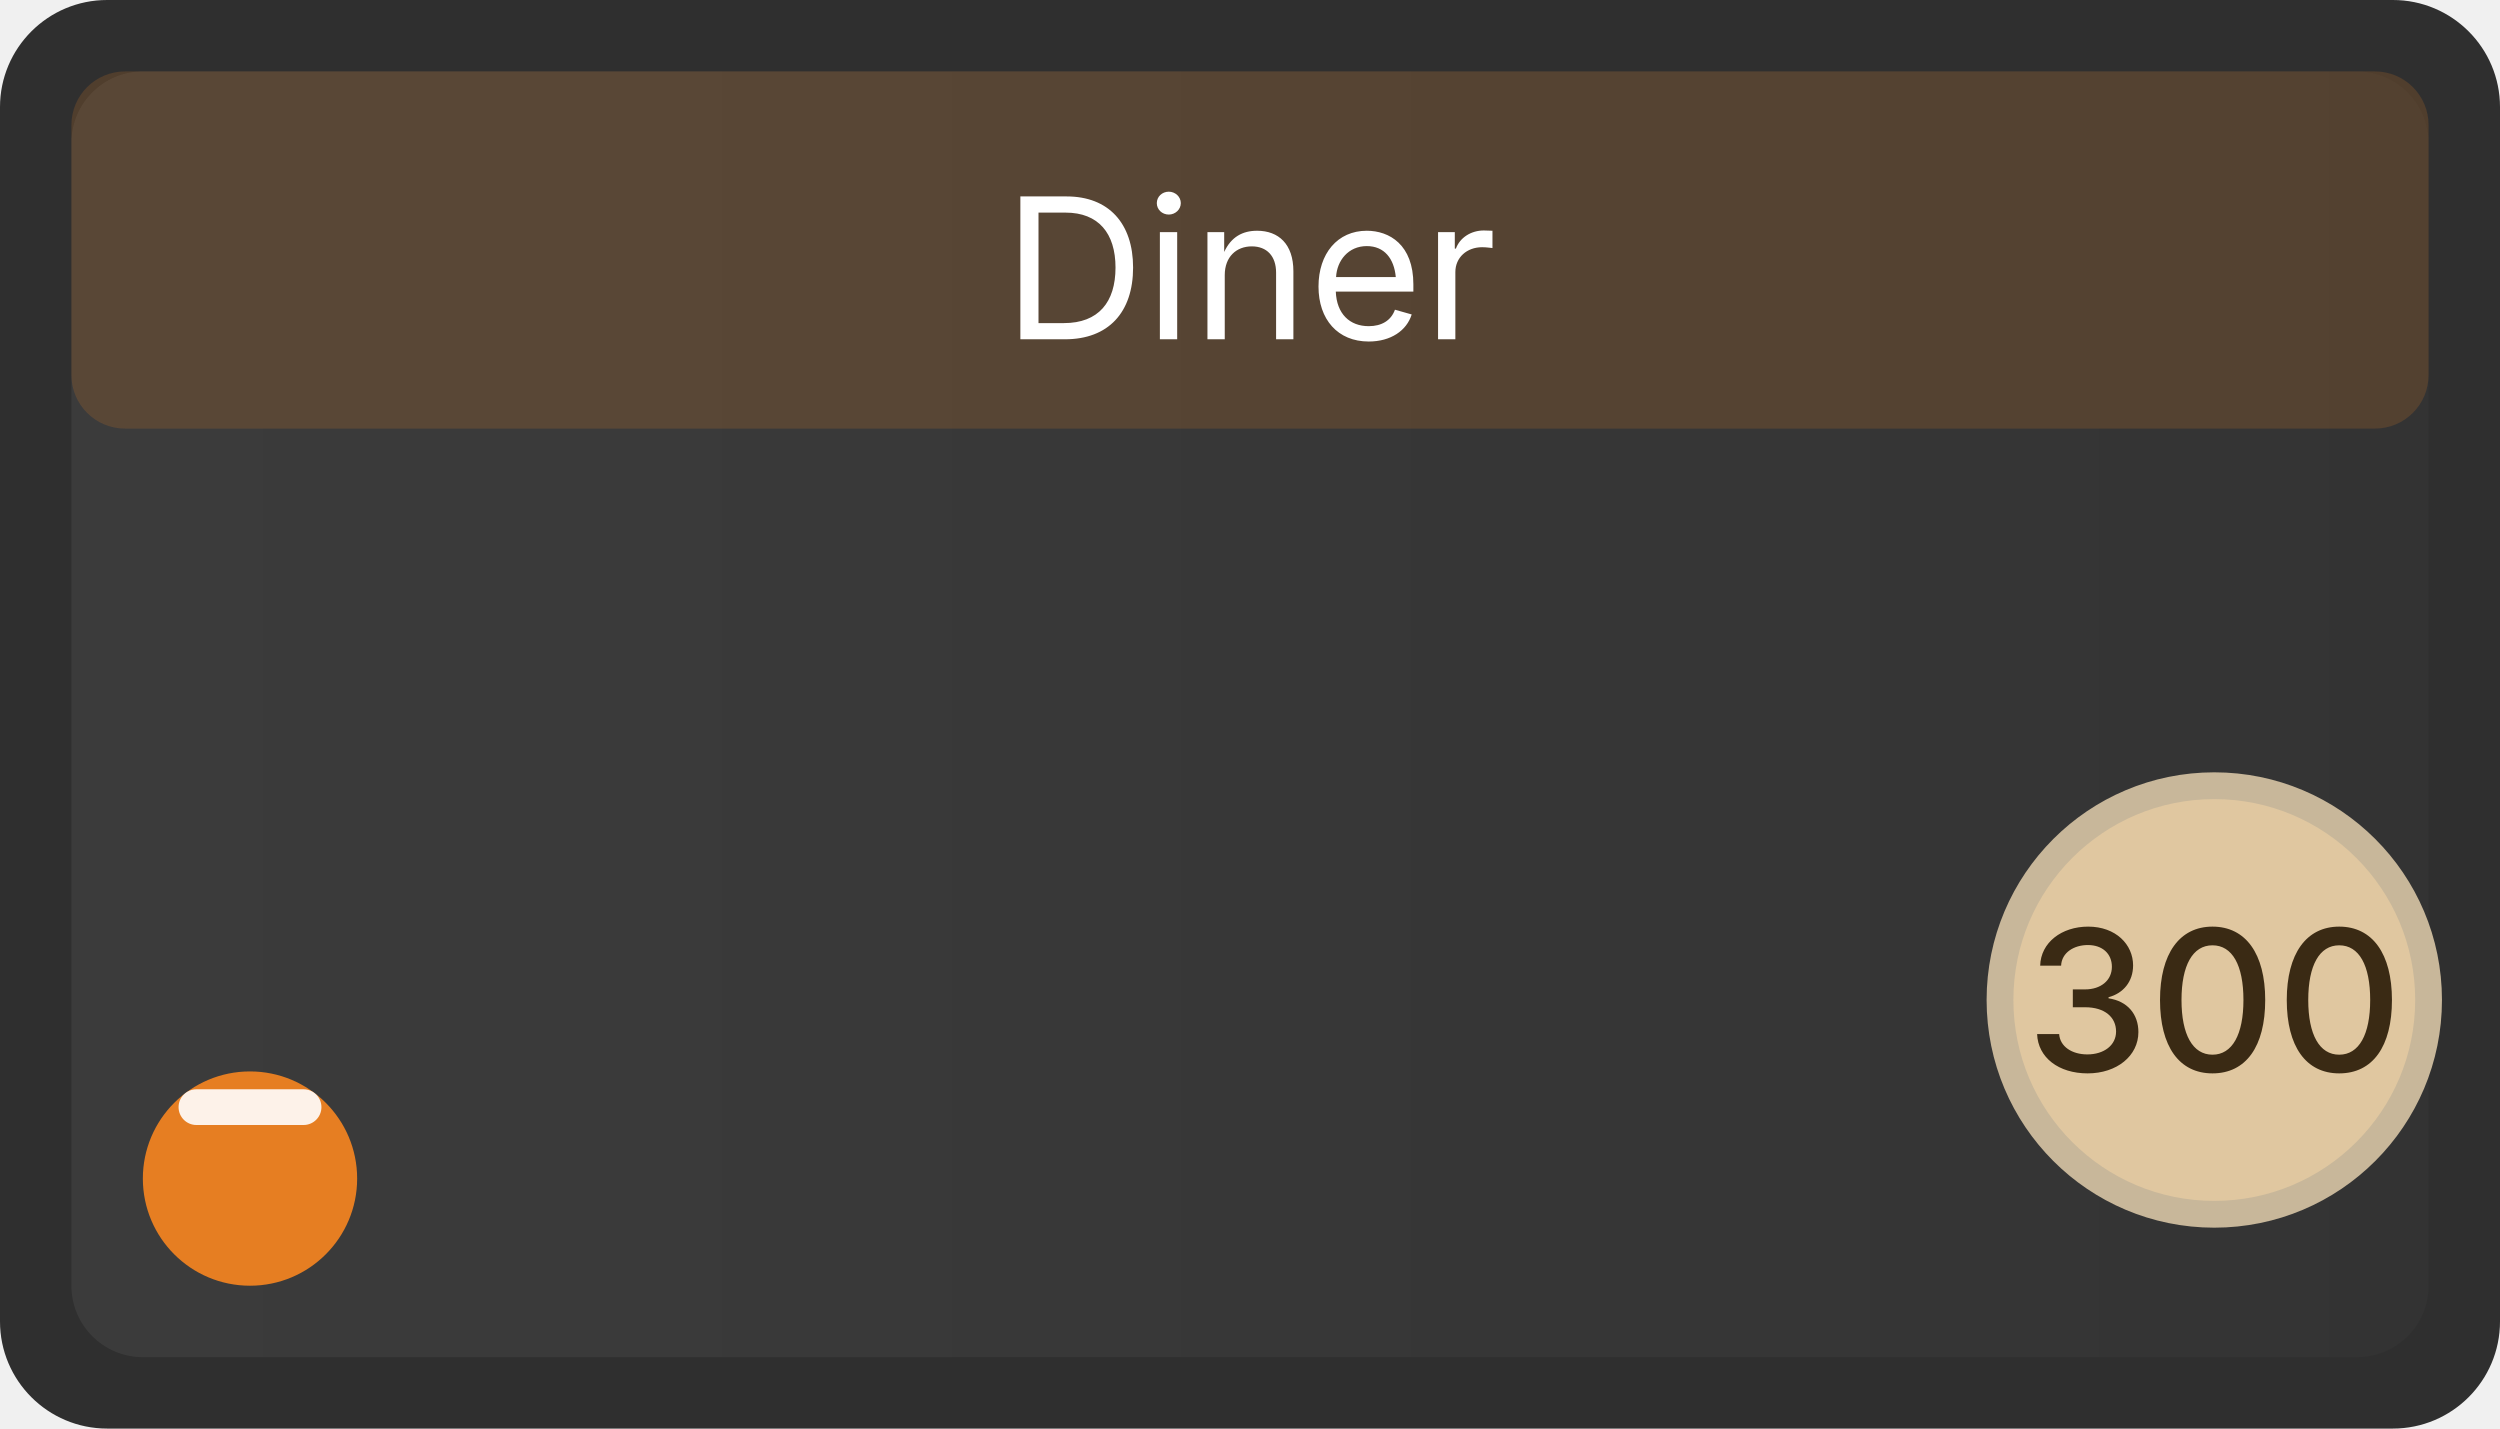
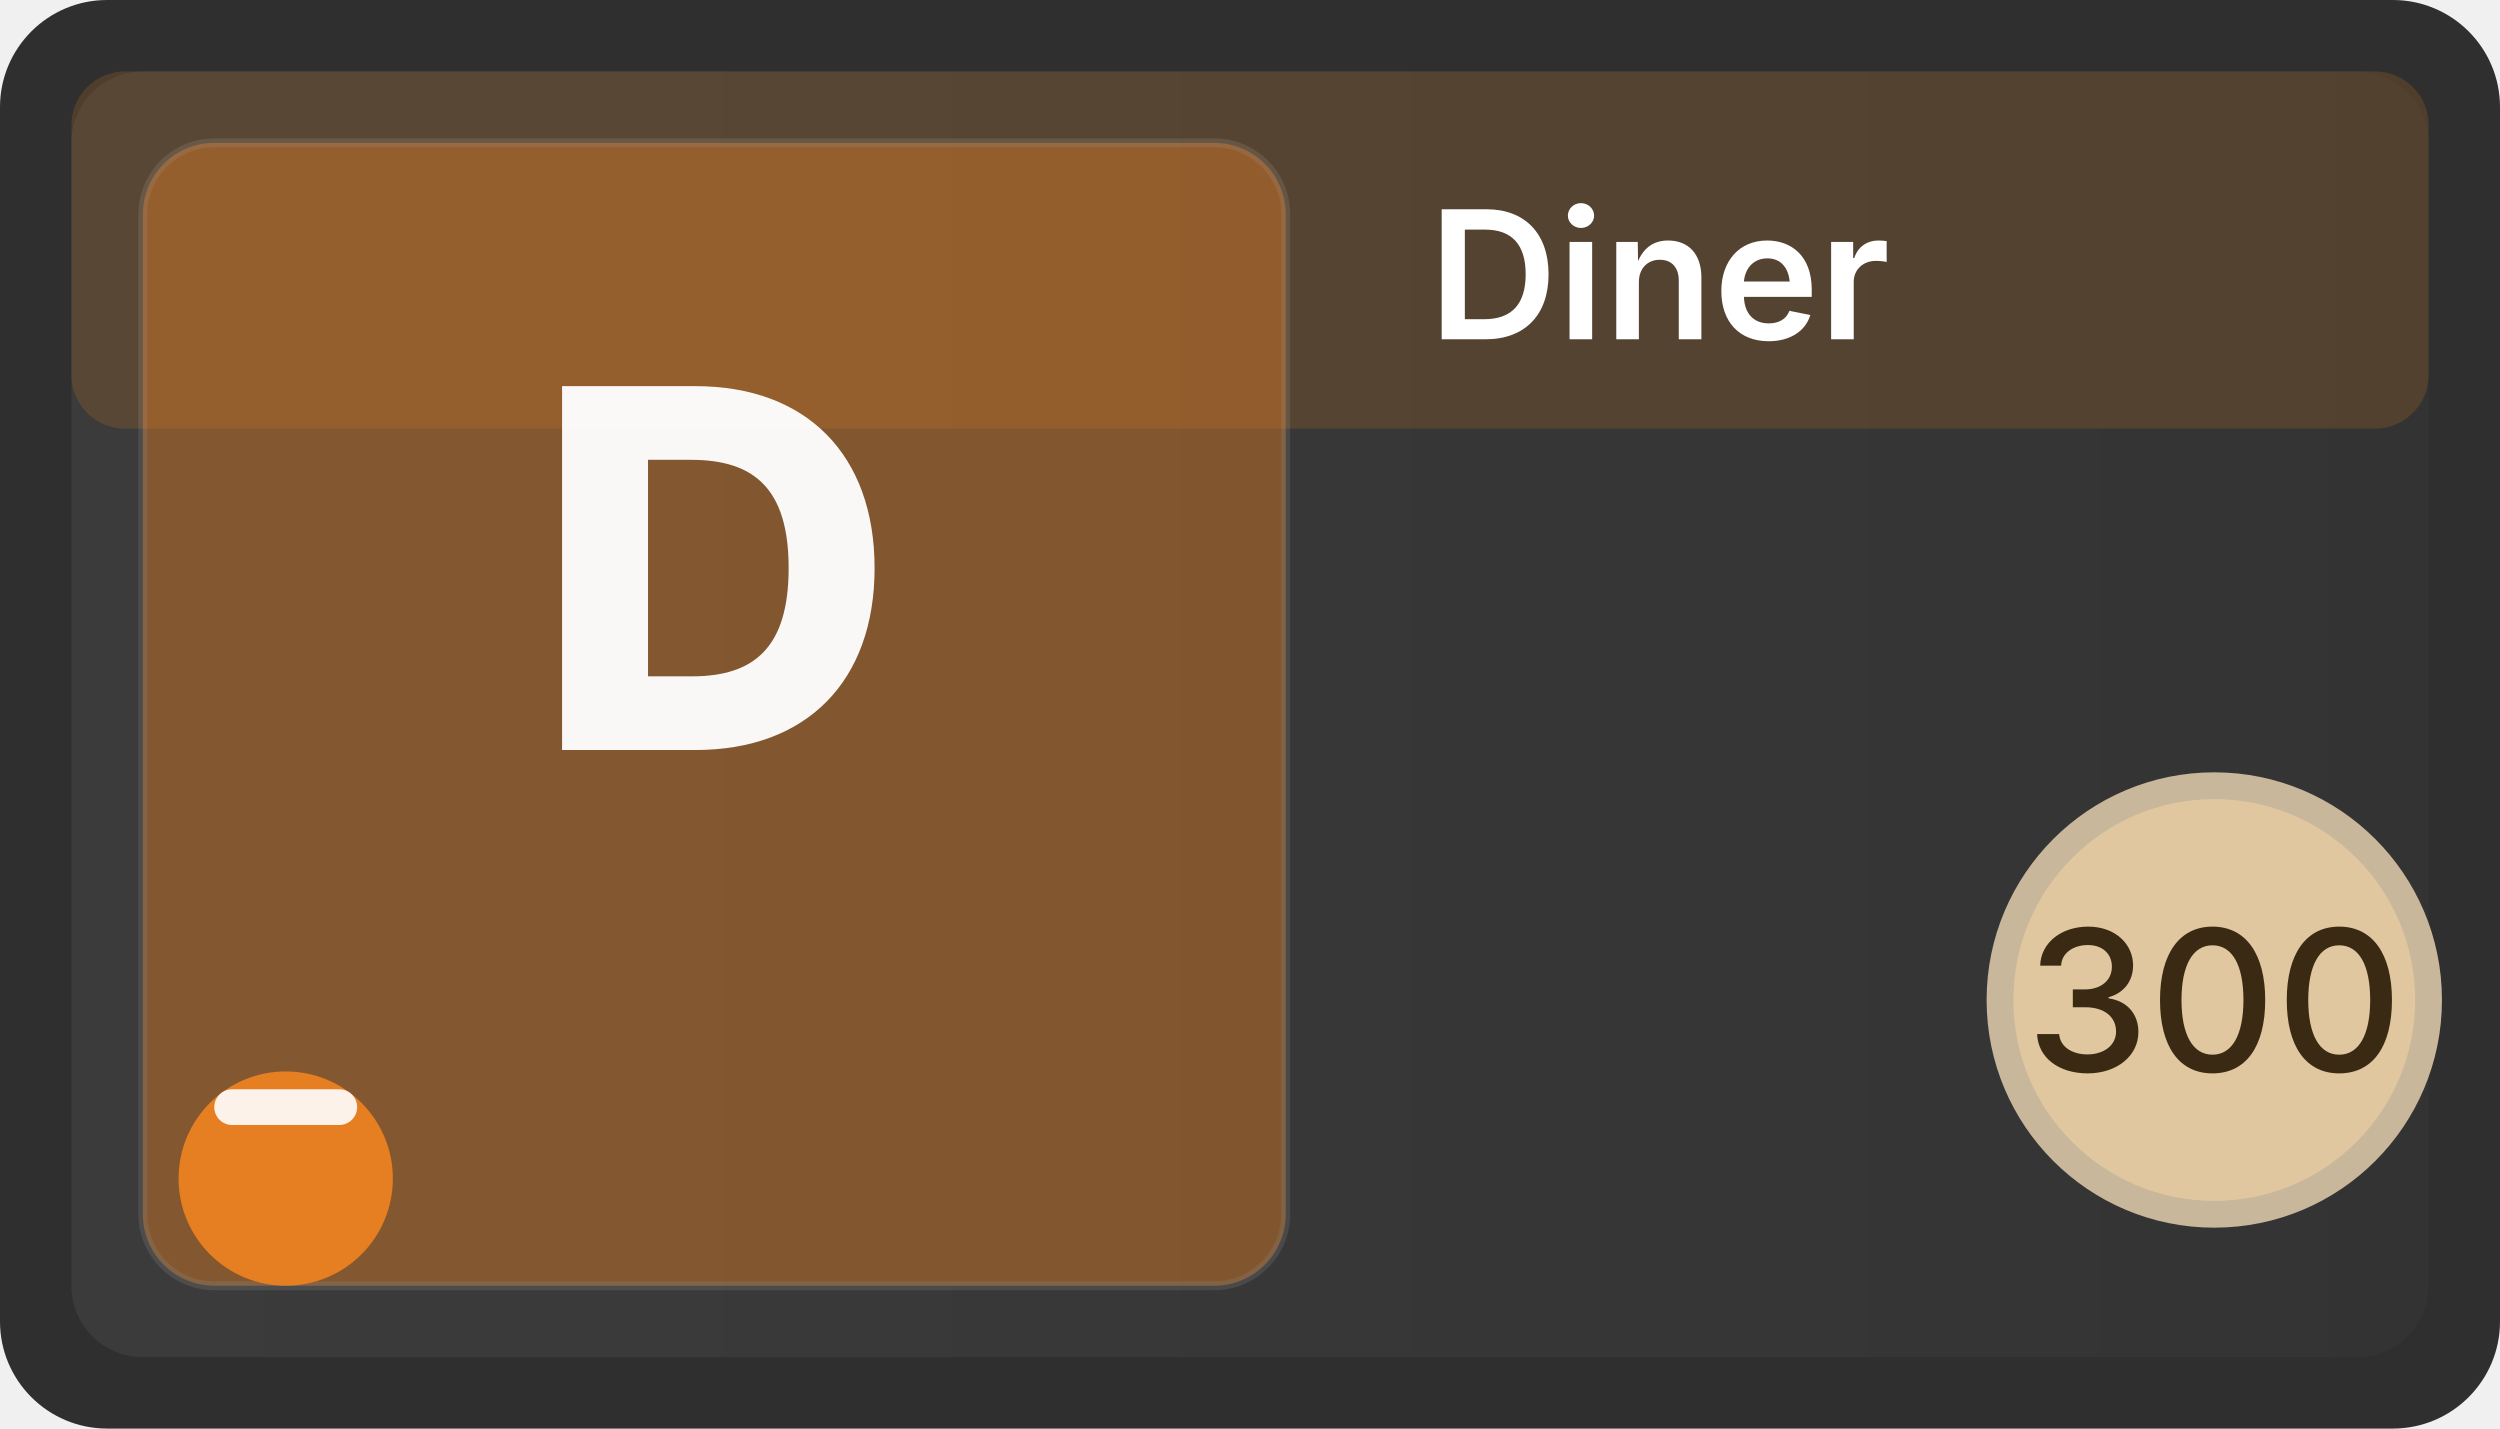
<svg xmlns="http://www.w3.org/2000/svg" width="140" height="80" viewBox="0 0 140 80" role="img" aria-label="Diner">
  <defs>
    <linearGradient id="g-biz-diner" x1="0" x2="1">
      <stop offset="0" stop-color="#ffffff" stop-opacity="0.06" />
      <stop offset="1" stop-color="#ffffff" stop-opacity="0.02" />
    </linearGradient>
  </defs>
  <rect x="0" y="0" width="140" height="80" rx="6" ry="6" fill="#2f2f2f" />
  <rect x="4" y="4" width="132" height="72" rx="4" ry="4" fill="url(#g-biz-diner)" />
  <rect x="4" y="4" width="132" height="20" rx="3" ry="3" fill="#E67E22" opacity="0.18" />
-   <text x="70" y="19" font-family="Inter, Segoe UI, Arial, sans-serif" font-size="11" fill="#ffffff" font-weight="400" text-anchor="middle">Diner</text>
+   <g class="ms-card-graphic" aria-hidden="true">
+     <rect x="8" y="8" width="64" height="64" rx="4" ry="4" fill="#E67E22" opacity="0.42" stroke="#ffffff" stroke-width="0.5" stroke-opacity="0.22" />
+     <text x="40" y="42" font-family="Inter, Segoe UI, Arial, sans-serif" font-size="28" fill="#ffffff" font-weight="800" text-anchor="middle" opacity="0.96">D</text>
+   </g>
+   <text x="80" y="19" font-family="Inter, Segoe UI, Arial, sans-serif" font-size="10" fill="#ffffff" font-weight="600" text-anchor="start">Diner</text>
  <circle cx="124" cy="56" r="12" fill="#e0c7a0" stroke="#c8b79a" stroke-width="1.5" />
  <text x="124" y="60" font-family="Inter, Segoe UI, Arial, sans-serif" font-size="11" fill="#3a2a14" text-anchor="middle" font-weight="500">300</text>
-   <g class="ms-synergy-icon" aria-hidden="false" transform="translate(6, 58)">
+   <g class="ms-synergy-icon" aria-hidden="false" transform="translate(8, 58)">
    <svg width="16" height="16" viewBox="0 0 16 16" role="img" aria-label="Food icon">
      <circle cx="8" cy="8" r="6" fill="#E67E22" />
      <rect x="4" y="3" width="8" height="2" rx="1" fill="#fff" opacity="0.9" />
    </svg>
  </g>
</svg>
